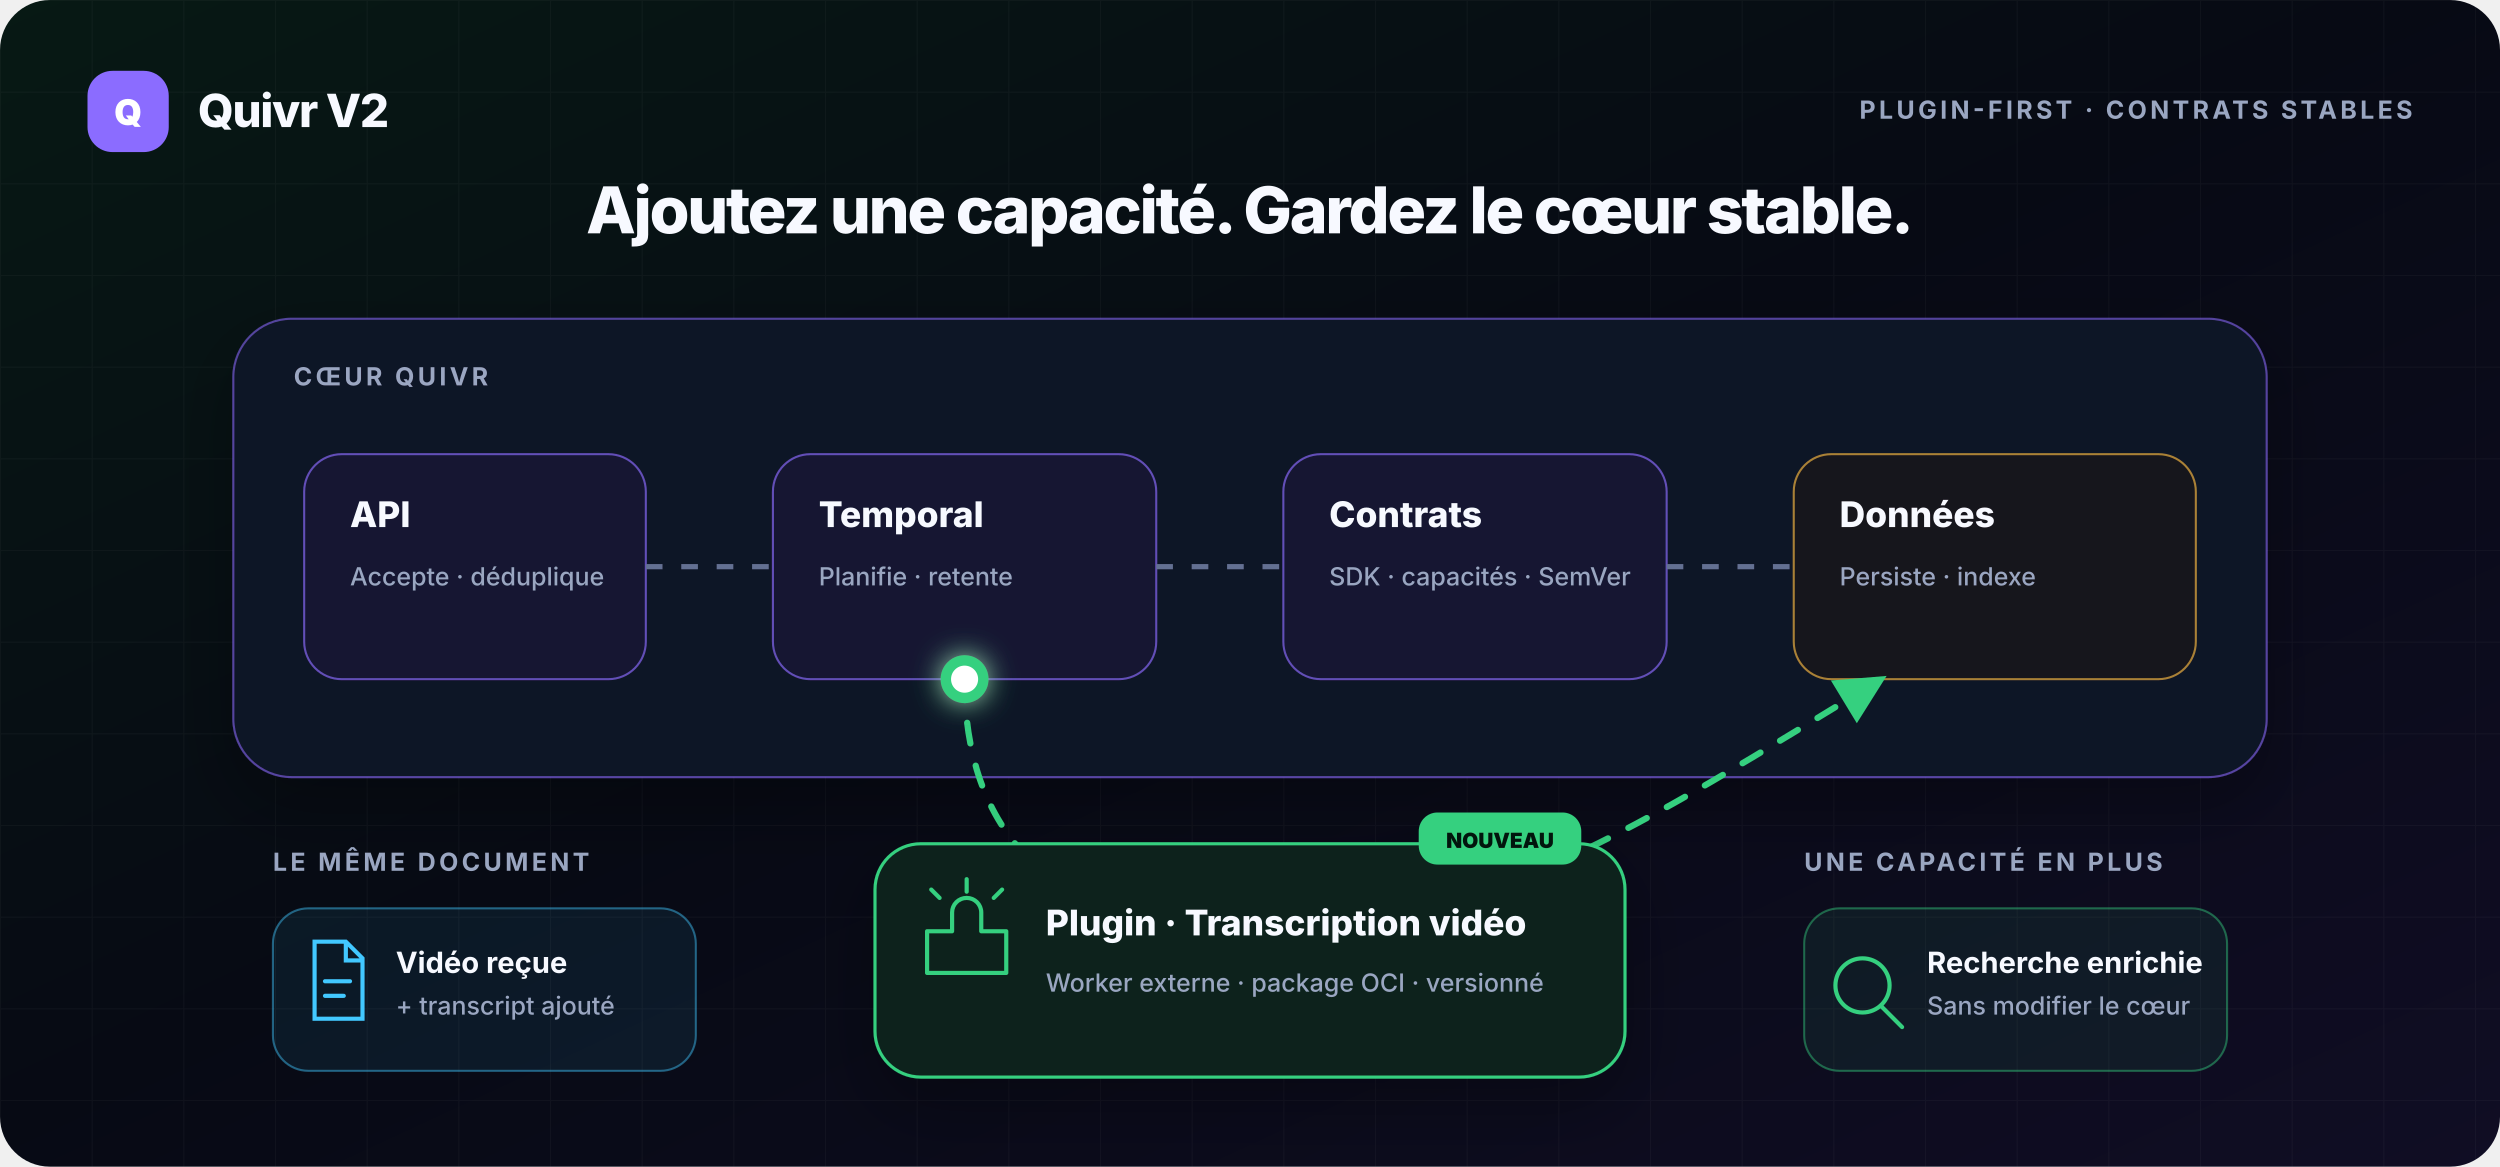
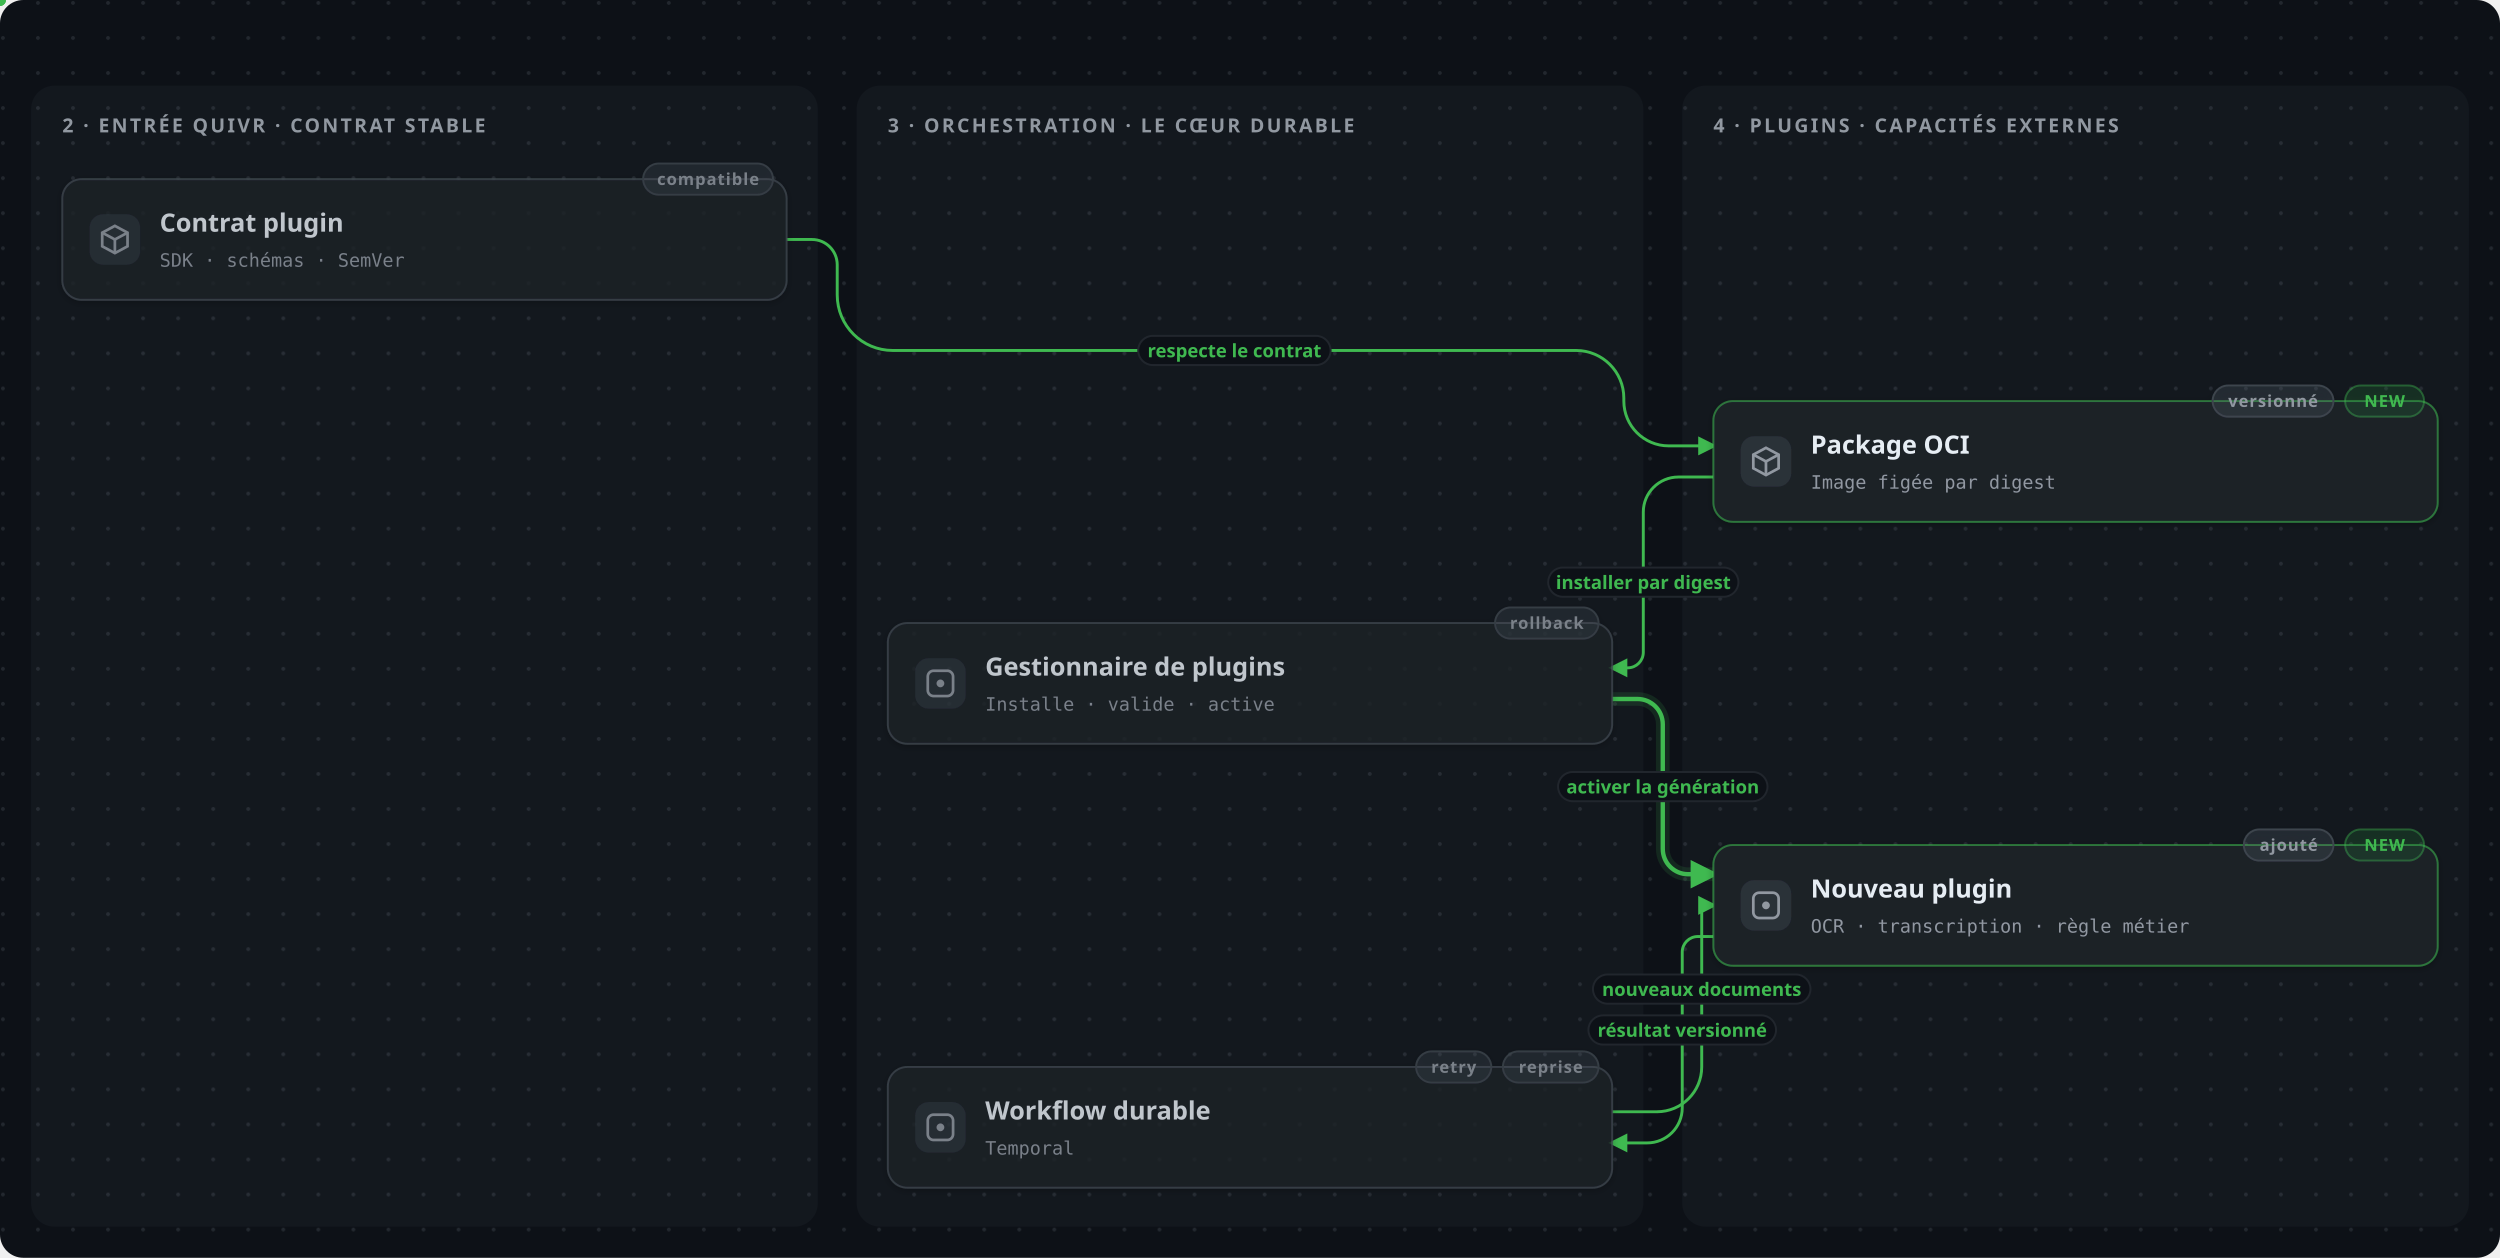
- <svg xmlns="http://www.w3.org/2000/svg" width="1200" height="560" viewBox="0 0 1200 560" role="img" aria-labelledby="title description">
+ <svg xmlns="http://www.w3.org/2000/svg" viewBox="0 0 1284 646" width="1284" height="646" role="img" aria-label="2 — Ajouter un plugin sans modifier le cœur">
+   <style>text{font-family:-apple-system, BlinkMacSystemFont, "Segoe UI", "Noto Sans", Helvetica, Arial, sans-serif}.lanebox{fill:rgba(110,118,129,.07)}.lanelabel{font-size:10px;font-weight:700;letter-spacing:.12em;fill:#9198a1}.card{fill:#1c2128;stroke:#3d444d;stroke-width:1}.card-added{stroke:#3fb950;stroke-opacity:.55}.card-modified{stroke:#d29922;stroke-opacity:.5}.ghost{opacity:.55}.ghost .card{stroke:#f85149;stroke-dasharray:4 3;stroke-opacity:.6}.context{opacity:.82}.ntitle{font-weight:600;fill:#e6edf3}.strike{text-decoration:line-through}.nsub{font-size:9.5px;fill:#9198a1;font-family:ui-monospace, SFMono-Regular, "SF Mono", Menlo, Consolas, monospace}.chip{fill:rgba(110,118,129,.18)}.glyph{fill:#9198a1}.glyph-stroke{stroke:#9198a1;stroke-width:1.4;fill:none}.bdg text{font-size:8.5px;font-weight:700;letter-spacing:.06em}.bdg rect{stroke-width:1}.bdg-added rect{fill:rgba(46,160,67,.15);stroke:rgba(63,185,80,.4)}.bdg-added text{fill:#3fb950}.bdg-modified rect{fill:rgba(187,128,9,.15);stroke:rgba(210,153,34,.4)}.bdg-modified text{fill:#d29922}.bdg-removed rect{fill:rgba(248,81,73,.12);stroke:rgba(248,81,73,.4)}.bdg-removed text{fill:#f85149}.bdg-neutral rect{fill:rgba(110,118,129,.18);stroke:#3d444d}.bdg-neutral text{fill:#9198a1}.edge{fill:none;stroke-width:1.5}.edge-added{stroke:#3fb950}.edge-modified{stroke:#d29922}.edge-removed{stroke:#f85149;stroke-dasharray:5 4;opacity:.7}.edge-neutral{stroke:#6e7681}.hero{stroke-width:2.25}.faded{opacity:.45}.glow{fill:none;stroke-width:7;opacity:.14}.msg-self{font-size:11px;fill:#e6edf3}.lpill{fill:#0d1117;stroke:#21262d;stroke-width:1}.ltext{font-size:9.5px;font-weight:600;fill:#9198a1}.ltext-added{fill:#3fb950}.ltext-modified{fill:#d29922}.ltext-removed{fill:#f85149}.cardsh{filter:drop-shadow(0 1px 2px rgba(0,0,0,.28))}.lifeline{stroke:#30363d;stroke-width:1;stroke-dasharray:3 4}.actbar{fill:rgba(46,160,67,.15);stroke:rgba(63,185,80,.4)}.msg{fill:none;stroke-width:1.5}.msg-return{stroke-dasharray:4 3;opacity:.8}.msg-strong{stroke-width:2.25}</style>
  <defs>
-     <linearGradient id="background" x1="0" y1="0" x2="1" y2="1">
-       <stop offset="0" stop-color="#071914" />
-       <stop offset="0.48" stop-color="#070a14" />
-       <stop offset="1" stop-color="#100d24" />
-     </linearGradient>
-     <pattern id="grid" width="44" height="44" patternUnits="userSpaceOnUse">
-       <path d="M44 0H0V44" fill="none" stroke="#ffffff" stroke-opacity="0.035" />
+     <pattern id="dots" width="18" height="18" patternUnits="userSpaceOnUse">
+       <circle cx="1.5" cy="1.5" r="1" fill="rgba(110,118,129,.22)" />
    </pattern>
-     <filter id="shadow" x="-30%" y="-50%" width="160%" height="200%">
-       <feDropShadow dx="0" dy="14" stdDeviation="17" flood-color="#000000" flood-opacity="0.3" />
-     </filter>
-     <filter id="green-glow" x="-250%" y="-250%" width="500%" height="500%">
-       <feGaussianBlur stdDeviation="7" result="blur" />
-       <feMerge>
-         <feMergeNode in="blur" />
-         <feMergeNode in="SourceGraphic" />
-       </feMerge>
-     </filter>
-     <marker id="arrow-green" markerWidth="8" markerHeight="8" refX="7" refY="4" orient="auto">
-       <path d="M0 0L8 4L0 8Z" fill="#35d07f" />
+     <marker id="mk-added" viewBox="0 0 10 10" refX="8" refY="5" markerWidth="6.5" markerHeight="6.5" orient="auto-start-reverse">
+       <path d="M0,0 L10,5 L0,10 z" fill="#3fb950" />
    </marker>
-     <style>
-       text { font-family: Inter, ui-sans-serif, system-ui, -apple-system, BlinkMacSystemFont, "Segoe UI", sans-serif; }
-       .label { fill: #9aa6c1; font-size: 12px; font-weight: 750; letter-spacing: 1.6px; }
-       .title { fill: #f7f9ff; font-size: 31px; font-weight: 820; letter-spacing: -1.1px; }
-       .node-title { fill: #f7f9ff; font-size: 17px; font-weight: 780; }
-       .node-copy { fill: #9aa6c1; font-size: 12px; font-weight: 500; }
-     </style>
+     <marker id="mko-added" viewBox="0 0 10 10" refX="10" refY="5" markerWidth="6.5" markerHeight="6.5" orient="auto-start-reverse">
+       <path d="M2,1 L10,5 L2,9" fill="none" stroke="#3fb950" stroke-width="1.6" stroke-linecap="round" stroke-linejoin="round" />
+     </marker>
+     <marker id="mk-modified" viewBox="0 0 10 10" refX="8" refY="5" markerWidth="6.5" markerHeight="6.5" orient="auto-start-reverse">
+       <path d="M0,0 L10,5 L0,10 z" fill="#d29922" />
+     </marker>
+     <marker id="mko-modified" viewBox="0 0 10 10" refX="10" refY="5" markerWidth="6.5" markerHeight="6.5" orient="auto-start-reverse">
+       <path d="M2,1 L10,5 L2,9" fill="none" stroke="#d29922" stroke-width="1.6" stroke-linecap="round" stroke-linejoin="round" />
+     </marker>
+     <marker id="mk-removed" viewBox="0 0 10 10" refX="8" refY="5" markerWidth="6.5" markerHeight="6.5" orient="auto-start-reverse">
+       <path d="M0,0 L10,5 L0,10 z" fill="#f85149" />
+     </marker>
+     <marker id="mko-removed" viewBox="0 0 10 10" refX="10" refY="5" markerWidth="6.5" markerHeight="6.5" orient="auto-start-reverse">
+       <path d="M2,1 L10,5 L2,9" fill="none" stroke="#f85149" stroke-width="1.6" stroke-linecap="round" stroke-linejoin="round" />
+     </marker>
+     <marker id="mk-neutral" viewBox="0 0 10 10" refX="8" refY="5" markerWidth="6.5" markerHeight="6.5" orient="auto-start-reverse">
+       <path d="M0,0 L10,5 L0,10 z" fill="#6e7681" />
+     </marker>
+     <marker id="mko-neutral" viewBox="0 0 10 10" refX="10" refY="5" markerWidth="6.5" markerHeight="6.5" orient="auto-start-reverse">
+       <path d="M2,1 L10,5 L2,9" fill="none" stroke="#6e7681" stroke-width="1.6" stroke-linecap="round" stroke-linejoin="round" />
+     </marker>
  </defs>
-   <rect width="1200" height="560" rx="24" fill="url(#background)" />
-   <rect width="1200" height="560" rx="24" fill="url(#grid)" />
-   <g transform="translate(42 34)">
-     <rect width="39" height="39" rx="12" fill="#8b6cff" />
-     <text x="19.5" y="26" text-anchor="middle" fill="#ffffff" font-size="17" font-weight="850">Q</text>
-     <text x="53" y="27" fill="#f7f9ff" font-size="22" font-weight="810" letter-spacing="-0.6">Quivr V2</text>
+   <rect x="0" y="0" width="1284" height="646" rx="12" fill="#0d1117" />
+   <rect x="0" y="0" width="1284" height="646" rx="12" fill="url(#dots)" />
+   <g>
+     <rect class="lanebox" x="16" y="44" width="404" height="586" rx="12" />
+     <text class="lanelabel" x="32" y="68">2 · ENTRÉE QUIVR · CONTRAT STABLE</text>
+     <rect class="lanebox" x="440" y="44" width="404" height="586" rx="12" />
+     <text class="lanelabel" x="456" y="68">3 · ORCHESTRATION · LE CŒUR DURABLE</text>
+     <rect class="lanebox" x="864" y="44" width="404" height="586" rx="12" />
+     <text class="lanelabel" x="880" y="68">4 · PLUGINS · CAPACITÉS EXTERNES</text>
  </g>
-   <text x="1158" y="57" text-anchor="end" class="label">PLUGIN-FIRST · CONTRATS STABLES</text>
-   <text x="600" y="112" text-anchor="middle" class="title">Ajoutez une capacité. Gardez le cœur stable.</text>
-   <g filter="url(#shadow)">
-     <rect x="112" y="153" width="976" height="220" rx="28" fill="#101426" stroke="#8b6cff" stroke-opacity="0.56" />
-     <text x="141" y="185" class="label" fill="#a997ff">CŒUR QUIVR</text>
-     <rect x="146" y="218" width="164" height="108" rx="18" fill="#151832" stroke="#8b6cff" stroke-opacity="0.66" />
-     <text x="168" y="253" class="node-title">API</text>
-     <text x="168" y="281" class="node-copy">Accepte · déduplique</text>
-     <rect x="371" y="218" width="184" height="108" rx="18" fill="#151832" stroke="#8b6cff" stroke-opacity="0.66" />
-     <text x="393" y="253" class="node-title">Temporal</text>
-     <text x="393" y="281" class="node-copy">Planifie · retente</text>
-     <rect x="616" y="218" width="184" height="108" rx="18" fill="#151832" stroke="#8b6cff" stroke-opacity="0.66" />
-     <text x="638" y="253" class="node-title">Contrats</text>
-     <text x="638" y="281" class="node-copy">SDK · capacités · SemVer</text>
-     <rect x="861" y="218" width="193" height="108" rx="18" fill="#18151c" stroke="#f5b942" stroke-opacity="0.66" />
-     <text x="883" y="253" class="node-title">Données</text>
-     <text x="883" y="281" class="node-copy">Persiste · indexe</text>
-     <path d="M310 272H371M555 272H616M800 272H861" fill="none" stroke="#637092" stroke-width="2.5" stroke-dasharray="8 9">
-       <animate attributeName="stroke-dashoffset" from="34" to="0" dur="1.2s" repeatCount="indefinite" />
-     </path>
+   <g>
+     <path class="edge edge-added" d="M404,123 L417,123 C424.18,123 430,128.82 430,136 L430,151.5 C430,167.24 442.76,180 458.5,180 L809.5,180 C823.03,180 834,190.97 834,204.5 L834,206 C834,218.7 844.3,229 857,229 L880,229" marker-end="url(#mk-added)" />
+     <circle r="2.6" fill="#3fb950">
+       <animateMotion dur="1.6s" repeatCount="indefinite" path="M404,123 L417,123 C424.18,123 430,128.82 430,136 L430,151.5 C430,167.24 442.76,180 458.5,180 L809.5,180 C823.03,180 834,190.97 834,204.5 L834,206 C834,218.7 844.3,229 857,229 L880,229" />
+     </circle>
+     <path class="edge edge-added" d="M880,245 L862,245 C852.06,245 844,253.06 844,263 L844,335 C844,339.42 840.42,343 836,343 L828,343" marker-end="url(#mk-added)" />
+     <circle r="2.6" fill="#3fb950">
+       <animateMotion dur="1.6s" repeatCount="indefinite" path="M880,245 L862,245 C852.06,245 844,253.06 844,263 L844,335 C844,339.42 840.42,343 836,343 L828,343" />
+     </circle>
+     <path class="glow" stroke="#3fb950" d="M828,359 L841,359 C848.18,359 854,364.82 854,372 L854,436 C854,443.18 859.82,449 867,449 L880,449" />
+     <path class="edge edge-added hero" d="M828,359 L841,359 C848.18,359 854,364.82 854,372 L854,436 C854,443.18 859.82,449 867,449 L880,449" marker-end="url(#mk-added)" />
+     <circle r="3" fill="#3fb950">
+       <animateMotion dur="2.1s" repeatCount="indefinite" path="M828,359 L841,359 C848.18,359 854,364.82 854,372 L854,436 C854,443.18 859.82,449 867,449 L880,449" />
+     </circle>
+     <circle r="3" fill="#3fb950">
+       <animateMotion dur="2.1s" begin="-1.4s" repeatCount="indefinite" path="M828,359 L841,359 C848.18,359 854,364.82 854,372 L854,436 C854,443.18 859.82,449 867,449 L880,449" />
+     </circle>
+     <circle r="3" fill="#3fb950">
+       <animateMotion dur="2.1s" begin="-0.7s" repeatCount="indefinite" path="M828,359 L841,359 C848.18,359 854,364.82 854,372 L854,436 C854,443.18 859.82,449 867,449 L880,449" />
+     </circle>
+     <path class="edge edge-added" d="M828,571 L851,571 C863.7,571 874,560.7 874,548 L874,468 C874,466.34 875.34,465 877,465 L880,465" marker-end="url(#mk-added)" />
+     <circle r="2.6" fill="#3fb950">
+       <animateMotion dur="1.6s" repeatCount="indefinite" path="M828,571 L851,571 C863.7,571 874,560.7 874,548 L874,468 C874,466.34 875.34,465 877,465 L880,465" />
+     </circle>
+     <path class="edge edge-added" d="M880,481 L872,481 C867.58,481 864,484.58 864,489 L864,569 C864,578.94 855.94,587 846,587 L828,587" marker-end="url(#mk-added)" />
+     <circle r="2.6" fill="#3fb950">
+       <animateMotion dur="1.6s" repeatCount="indefinite" path="M880,481 L872,481 C867.58,481 864,484.58 864,489 L864,569 C864,578.94 855.94,587 846,587 L828,587" />
+     </circle>
  </g>
-   <path id="plugin-route" d="M463 326C463 397 502 447 600 447C712 447 786 397 903 326" fill="none" stroke="#35d07f" stroke-width="3" stroke-linecap="round" stroke-dasharray="10 11" marker-end="url(#arrow-green)">
-     <animate attributeName="stroke-dashoffset" from="42" to="0" dur="1.05s" repeatCount="indefinite" />
-     <animate attributeName="stroke-opacity" values=".25;1;.55;1;.25" dur="5s" repeatCount="indefinite" />
-   </path>
-   <g filter="url(#shadow)">
-     <rect x="420" y="405" width="360" height="112" rx="22" fill="#0d241e" stroke="#35d07f" stroke-width="1.5">
-       <animate attributeName="stroke-opacity" values=".5;1;.5" dur="2.2s" repeatCount="indefinite" />
-     </rect>
-     <g transform="translate(445 431)">
-       <path d="M0 16h12V7a7 7 0 0114 0v9h12v20H0zM6 0L2-4M32 0l4-4M19-3v-6" fill="none" stroke="#35d07f" stroke-width="2" stroke-linecap="round" stroke-linejoin="round" />
-       <text x="57" y="18" class="node-title">Plugin · Transcription vidéo</text>
-       <text x="57" y="45" class="node-copy">Worker externe · package OCI · versionné</text>
+   <g>
+     <g class="cardsh context">
+       <rect class="card" x="32" y="92" width="372" height="62" rx="10" />
+       <rect class="chip" x="46" y="110" width="26" height="26" rx="7" />
+       <g>
+         <path class="glyph-stroke" d="M59,116 l6.5,3.5 v7 l-6.5,3.5 l-6.5,-3.5 v-7 Z" />
+         <path class="glyph-stroke" d="M52.5,119.5 l6.5,3.5 l6.5,-3.5" />
+         <path class="glyph-stroke" d="M59,123 v7" />
+       </g>
+       <text class="ntitle" x="82" y="119" font-size="13">Contrat plugin</text>
+       <text class="nsub" x="82" y="137">SDK · schémas · SemVer</text>
+       <g class="bdg bdg-neutral">
+         <rect x="330.34" y="84" width="66.66" height="16" rx="8" />
+         <text x="363.67" y="95" text-anchor="middle">compatible</text>
+       </g>
    </g>
-     <g transform="translate(681 390)">
-       <rect width="78" height="25" rx="9" fill="#35d07f" />
-       <text x="39" y="17" text-anchor="middle" fill="#06130d" font-size="10" font-weight="850">NOUVEAU</text>
-       <animateTransform attributeName="transform" type="scale" values="1;1.06;1" additive="sum" dur="1.5s" repeatCount="indefinite" />
+     <g class="cardsh context">
+       <rect class="card" x="456" y="320" width="372" height="62" rx="10" />
+       <rect class="chip" x="470" y="338" width="26" height="26" rx="7" />
+       <g>
+         <rect class="glyph-stroke" x="476.5" y="344.5" width="13" height="13" rx="3" />
+         <circle class="glyph" cx="483" cy="351" r="2" />
+       </g>
+       <text class="ntitle" x="506" y="347" font-size="13">Gestionnaire de plugins</text>
+       <text class="nsub" x="506" y="365">Installe · valide · active</text>
+       <g class="bdg bdg-neutral">
+         <rect x="767.88" y="312" width="53.12" height="16" rx="8" />
+         <text x="794.44" y="323" text-anchor="middle">rollback</text>
+       </g>
+     </g>
+     <g class="cardsh context">
+       <rect class="card" x="456" y="548" width="372" height="62" rx="10" />
+       <rect class="chip" x="470" y="566" width="26" height="26" rx="7" />
+       <g>
+         <rect class="glyph-stroke" x="476.5" y="572.5" width="13" height="13" rx="3" />
+         <circle class="glyph" cx="483" cy="579" r="2" />
+       </g>
+       <text class="ntitle" x="506" y="575" font-size="13">Workflow durable</text>
+       <text class="nsub" x="506" y="593">Temporal</text>
+       <g class="bdg bdg-neutral">
+         <rect x="727.33" y="540" width="38.57" height="16" rx="8" />
+         <text x="746.62" y="551" text-anchor="middle">retry</text>
+       </g>
+       <g class="bdg bdg-neutral">
+         <rect x="771.9" y="540" width="49.1" height="16" rx="8" />
+         <text x="796.45" y="551" text-anchor="middle">reprise</text>
+       </g>
+     </g>
+     <g class="cardsh">
+       <rect class="card card-added" x="880" y="206" width="372" height="62" rx="10" />
+       <rect class="chip" x="894" y="224" width="26" height="26" rx="7" />
+       <g>
+         <path class="glyph-stroke" d="M907,230 l6.5,3.5 v7 l-6.5,3.5 l-6.5,-3.5 v-7 Z" />
+         <path class="glyph-stroke" d="M900.5,233.5 l6.5,3.5 l6.5,-3.5" />
+         <path class="glyph-stroke" d="M907,237 v7" />
+       </g>
+       <text class="ntitle" x="930" y="233" font-size="13">Package OCI</text>
+       <text class="nsub" x="930" y="251">Image figée par digest</text>
+       <g class="bdg bdg-neutral">
+         <rect x="1136.41" y="198" width="62.04" height="16" rx="8" />
+         <text x="1167.43" y="209" text-anchor="middle">versionné</text>
+       </g>
+       <g class="bdg bdg-added">
+         <rect x="1204.45" y="198" width="40.55" height="16" rx="8" />
+         <text x="1224.73" y="209" text-anchor="middle">NEW</text>
+       </g>
+     </g>
+     <g class="cardsh">
+       <rect class="card card-added" x="880" y="434" width="372" height="62" rx="10" />
+       <rect class="chip" x="894" y="452" width="26" height="26" rx="7" />
+       <g>
+         <rect class="glyph-stroke" x="900.5" y="458.5" width="13" height="13" rx="3" />
+         <circle class="glyph" cx="907" cy="465" r="2" />
+       </g>
+       <text class="ntitle" x="930" y="461" font-size="13">Nouveau plugin</text>
+       <text class="nsub" x="930" y="479">OCR · transcription · règle métier</text>
+       <g class="bdg bdg-neutral">
+         <rect x="1152.45" y="426" width="46" height="16" rx="8" />
+         <text x="1175.45" y="437" text-anchor="middle">ajouté</text>
+       </g>
+       <g class="bdg bdg-added">
+         <rect x="1204.45" y="426" width="40.55" height="16" rx="8" />
+         <text x="1224.73" y="437" text-anchor="middle">NEW</text>
+       </g>
    </g>
  </g>
-   <g filter="url(#green-glow)">
-     <circle r="9" transform="translate(463 326)" fill="#ffffff" stroke="#35d07f" stroke-width="5">
-       <animateMotion dur="5s" repeatCount="indefinite" keyTimes="0;.08;.92;1" keyPoints="0;0;1;1" calcMode="linear">
-         <mpath href="#plugin-route" />
-       </animateMotion>
-       <animate attributeName="opacity" values="0;1;1;0" keyTimes="0;.06;.94;1" dur="5s" repeatCount="indefinite" />
-     </circle>
-   </g>
-   <g transform="translate(131 418)">
-     <text x="0" y="0" class="label">LE MÊME DOCUMENT</text>
-     <rect y="18" width="203" height="78" rx="17" fill="#42c8ff" fill-opacity="0.08" stroke="#42c8ff" stroke-opacity="0.45" />
-     <path d="M20 34h15l8 8v29H20zM35 34v9h8M25 53h12M25 60h9" fill="none" stroke="#42c8ff" stroke-width="2" stroke-linecap="round" />
-     <text x="59" y="49" fill="#f7f9ff" font-size="14" font-weight="740">Vidéo reçue</text>
-     <text x="59" y="69" class="node-copy">+ transcript ajouté</text>
-   </g>
-   <g transform="translate(866 418)">
-     <text x="0" y="0" class="label">UNE CAPACITÉ EN PLUS</text>
-     <rect y="18" width="203" height="78" rx="17" fill="#35d07f" fill-opacity="0.08" stroke="#35d07f" stroke-opacity="0.45" />
-     <circle cx="28" cy="55" r="13" fill="none" stroke="#35d07f" stroke-width="2" />
-     <path d="M37 65l10 10" stroke="#35d07f" stroke-width="2" stroke-linecap="round" />
-     <text x="59" y="49" fill="#f7f9ff" font-size="14" font-weight="740">Recherche enrichie</text>
-     <text x="59" y="69" class="node-copy">Sans modifier le cœur</text>
+   <g>
+     <g>
+       <rect class="lpill" x="584.58" y="172.5" width="98.84" height="15" rx="7.5" />
+       <text class="ltext ltext-added" x="634" y="183.5" text-anchor="middle">respecte le contrat</text>
+     </g>
+     <g>
+       <rect class="lpill" x="795.15" y="291.5" width="97.71" height="15" rx="7.5" />
+       <text class="ltext ltext-added" x="844" y="302.5" text-anchor="middle">installer par digest</text>
+     </g>
+     <g>
+       <rect class="lpill" x="800.22" y="396.5" width="107.56" height="15" rx="7.5" />
+       <text class="ltext ltext-added" x="854" y="407.5" text-anchor="middle">activer la génération</text>
+     </g>
+     <g>
+       <rect class="lpill" x="818.14" y="500.5" width="111.72" height="15" rx="7.5" />
+       <text class="ltext ltext-added" x="874" y="511.5" text-anchor="middle">nouveaux documents</text>
+     </g>
+     <g>
+       <rect class="lpill" x="815.82" y="521.5" width="96.36" height="15" rx="7.5" />
+       <text class="ltext ltext-added" x="864" y="532.5" text-anchor="middle">résultat versionné</text>
+     </g>
  </g>
</svg>
